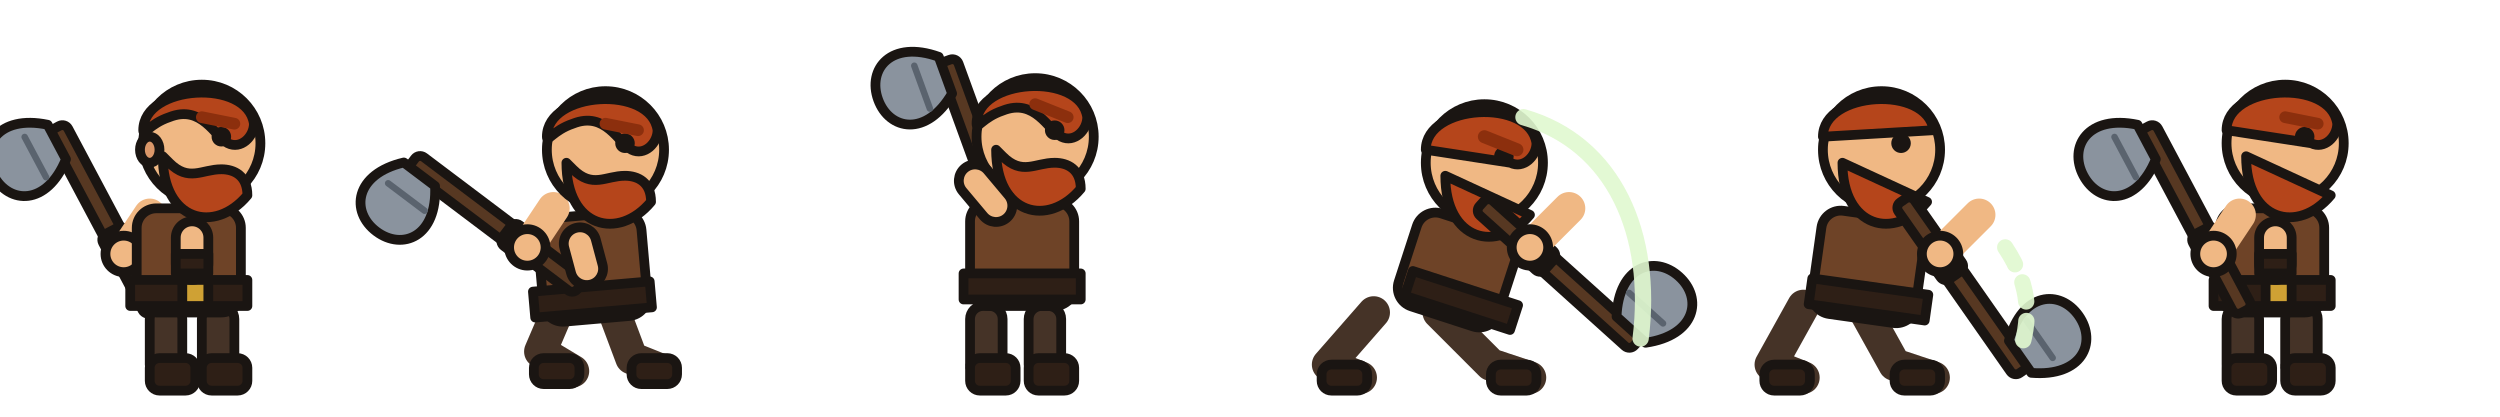
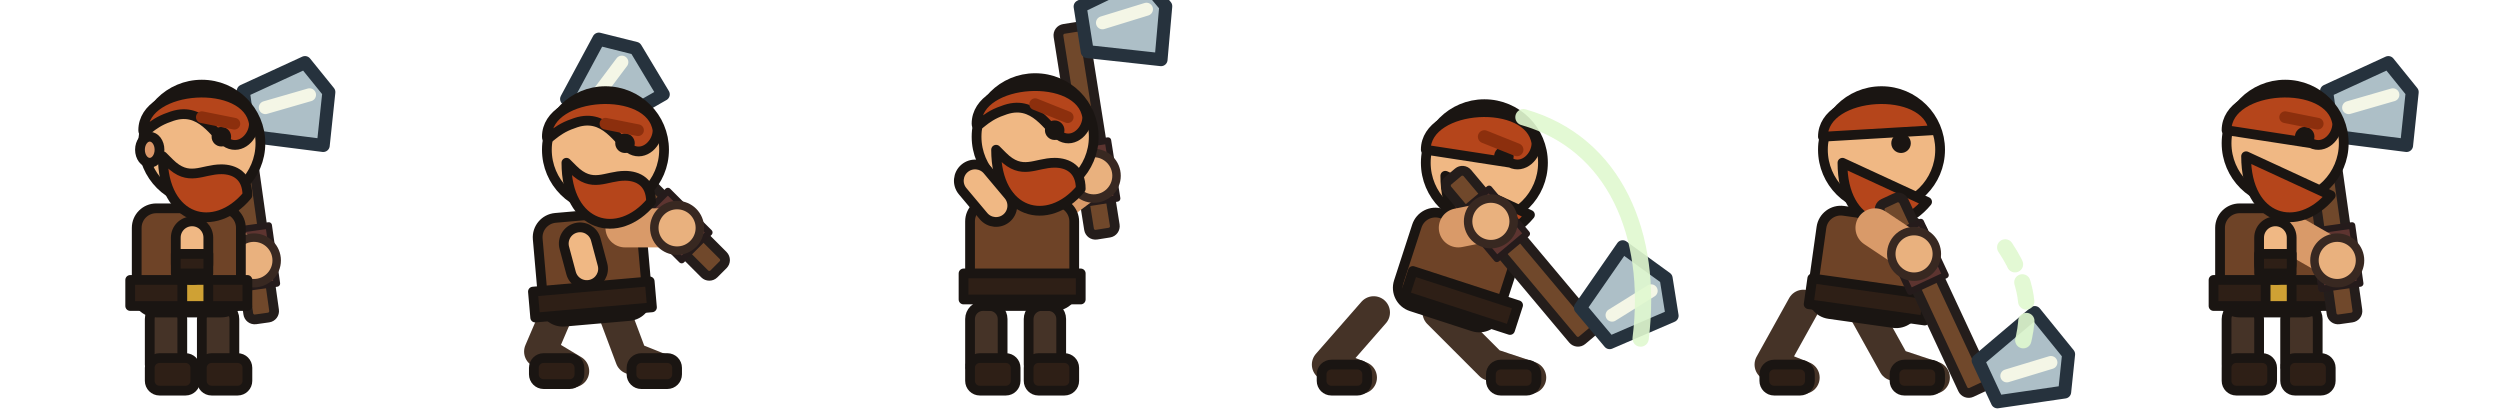
<svg xmlns="http://www.w3.org/2000/svg" viewBox="0 0 384 64" width="384" height="64">
  <defs>
    <style>
      .outline { stroke: #1a1512; stroke-width: 1.5; stroke-linejoin: round; stroke-linecap: round; }
      .skin { fill: #f0b884; }
      .skin-shadow { fill: #db9769; }
      .hair { fill: #b5451b; }
      .tunic { fill: #6e4327; }
      .pants { fill: #453327; }
      .boots { fill: #2e1f16; }
      .metal { fill: #8a939e; }
      .metal-detail { stroke: #5a636e; stroke-width: 1; fill: none; }
      .wood { fill: #573822; }
      .gold { fill: #cfa134; }
      .slash { fill: none; stroke: #e0f8cf; stroke-width: 2.5; stroke-linecap: round; opacity: 0.9; }
    </style>
  </defs>
  <g id="frame_01" class="outline">
    <rect x="23" y="47" width="5" height="11" rx="2" class="pants" />
    <rect x="23" y="55" width="7" height="5" rx="1.5" class="boots" />
    <rect x="31" y="47" width="5" height="11" rx="2" class="pants" />
    <rect x="31" y="55" width="7" height="5" rx="1.5" class="boots" />
-     <g transform="translate(19 39) rotate(-28)">
-       <rect x="-1.5" y="-22" width="3" height="32" rx="1" class="wood" />
-       <path d="M-1 -23 C-7 -28 -12 -25 -12 -20 C-12 -15 -7 -12 -1 -17 Z" class="metal" />
-       <path d="M-5 -23 L-5 -16" class="metal-detail" />
-       <rect x="-2" y="-4" width="4" height="6" rx="1" class="boots" />
+     <g transform="translate(39 40) rotate(-8)">
+       <rect x="-2" y="-23" width="4" height="32" rx="1" fill="#70482b" stroke="#241d1b" stroke-width="1.5" />
+       <path d="M2 -26 L12 -29 L15 -24 L13 -16 L2 -19 Z" fill="#adbfc7" stroke="#26323d" stroke-width="2" />
+       <path d="M5 -23 L12 -24" stroke="#f4f6e6" stroke-width="2" />
+       <rect x="-3" y="-5" width="6" height="9" fill="#5d3430" stroke="#251b1b" stroke-width="1" />
    </g>
-     <path d="M23 33 L19 39" fill="none" stroke="#f0b884" stroke-width="5" stroke-linecap="round" />
-     <circle cx="19" cy="39" r="2.8" class="skin" />
+     <path d="M32 36 L39 40" stroke="#d99a69" stroke-width="6" stroke-linecap="round" fill="none" />
+     <circle cx="39" cy="40" r="3.5" fill="#e9b17e" stroke="#382821" stroke-width="1.3" />
    <rect x="21" y="32" width="16" height="16" rx="3" class="tunic" />
    <rect x="20" y="43" width="18" height="4" class="boots" />
    <rect x="28" y="43" width="4" height="4" class="gold" />
    <circle cx="31" cy="22" r="9" class="skin" />
    <ellipse cx="23" cy="23" rx="1.5" ry="2" class="skin-shadow" />
    <path d="M22 20 C22 13 38 12 39 19 C39 21 37 23 35 22 C33 21 31 16 26 18 C23 19 22 21 22 20 Z" class="hair" />
    <path d="M25 24 C25 34 33 36 38 30 C38 27 36 26 34 26 C31 26 29 28 26 25 Z" class="hair" />
    <circle cx="34" cy="21" r="1.5" fill="#1a1512" stroke="none" />
    <path d="M31 18 L36 19" stroke="#8c2f0d" stroke-width="1.8" fill="none" />
    <rect x="27" y="34" width="5" height="9" rx="2.5" class="skin" />
    <rect x="27" y="39" width="5" height="3" class="boots" />
  </g>
  <g id="frame_02" class="outline" transform="translate(64, 0)">
    <path d="M22 47 L19 54 L24 57" fill="none" stroke="#453327" stroke-width="5" />
    <rect x="18" y="55" width="7" height="4" rx="1.5" class="boots" />
    <path d="M30 47 L33 55 L38 57" fill="none" stroke="#453327" stroke-width="5" />
    <rect x="33" y="55" width="7" height="4" rx="1.5" class="boots" />
    <rect x="19" y="33" width="16" height="16" rx="3" class="tunic" transform="rotate(-5 27 41)" />
    <rect x="18" y="44" width="18" height="4" class="boots" transform="rotate(-5 27 46)" />
-     <g transform="translate(17 38) rotate(-53)">
-       <rect x="-1.5" y="-22" width="3" height="32" rx="1" class="wood" />
-       <path d="M-1 -23 C-7 -28 -12 -25 -12 -20 C-12 -15 -7 -12 -1 -17 Z" class="metal" />
-       <path d="M-5 -23 L-5 -16" class="metal-detail" />
-       <rect x="-2" y="-4" width="4" height="6" rx="1" class="boots" />
+     <g transform="translate(40 35) rotate(-45)">
+       <rect x="-2" y="-23" width="4" height="32" rx="1" fill="#70482b" stroke="#241d1b" stroke-width="1.5" />
+       <path d="M2 -26 L12 -29 L15 -24 L13 -16 L2 -19 Z" fill="#adbfc7" stroke="#26323d" stroke-width="2" />
+       <path d="M5 -23 L12 -24" stroke="#f4f6e6" stroke-width="2" />
+       <rect x="-3" y="-5" width="6" height="9" fill="#5d3430" stroke="#251b1b" stroke-width="1" />
    </g>
-     <path d="M21 32 L17 38" fill="none" stroke="#f0b884" stroke-width="5" stroke-linecap="round" />
-     <circle cx="17" cy="38" r="2.8" class="skin" />
+     <path d="M32 35 L40 35" stroke="#d99a69" stroke-width="6" stroke-linecap="round" fill="none" />
+     <circle cx="40" cy="35" r="3.5" fill="#e9b17e" stroke="#382821" stroke-width="1.3" />
    <circle cx="29" cy="23" r="9" class="skin" />
    <path d="M20 21 C20 14 36 13 37 20 C37 22 35 24 33 23 C31 22 29 17 24 19 C21 20 20 22 20 21 Z" class="hair" />
    <path d="M23 25 C23 35 31 37 36 31 C36 28 34 27 32 27 C29 27 27 29 24 26 Z" class="hair" />
    <circle cx="32" cy="22" r="1.5" fill="#1a1512" stroke="none" />
    <path d="M29 19 L34 20" stroke="#8c2f0d" stroke-width="1.8" fill="none" />
    <rect x="23" y="35" width="5" height="9" rx="2.5" class="skin" transform="rotate(-15 25 39)" />
  </g>
  <g id="frame_03" class="outline" transform="translate(128, 0)">
    <rect x="21" y="47" width="5" height="11" rx="2" class="pants" />
    <rect x="21" y="55" width="7" height="5" rx="1.5" class="boots" />
    <rect x="30" y="47" width="5" height="11" rx="2" class="pants" />
    <rect x="30" y="55" width="7" height="5" rx="1.5" class="boots" />
-     <g transform="translate(25 30) rotate(-20)">
-       <rect x="-1.5" y="-22" width="3" height="32" rx="1" class="wood" />
-       <path d="M-1 -23 C-7 -28 -12 -25 -12 -20 C-12 -15 -7 -12 -1 -17 Z" class="metal" />
-       <path d="M-5 -23 L-5 -16" class="metal-detail" />
-       <rect x="-2" y="-4" width="4" height="6" rx="1" class="boots" />
+     <g transform="translate(40 27) rotate(-9)">
+       <rect x="-2" y="-23" width="4" height="32" rx="1" fill="#70482b" stroke="#241d1b" stroke-width="1.5" />
+       <path d="M2 -26 L12 -29 L15 -24 L13 -16 L2 -19 Z" fill="#adbfc7" stroke="#26323d" stroke-width="2" />
+       <path d="M5 -23 L12 -24" stroke="#f4f6e6" stroke-width="2" />
+       <rect x="-3" y="-5" width="6" height="9" fill="#5d3430" stroke="#251b1b" stroke-width="1" />
    </g>
-     <path d="M29 24 L25 30" fill="none" stroke="#f0b884" stroke-width="5" stroke-linecap="round" />
-     <circle cx="25" cy="30" r="2.8" class="skin" />
+     <path d="M32 33 L40 27" stroke="#d99a69" stroke-width="6" stroke-linecap="round" fill="none" />
+     <circle cx="40" cy="27" r="3.5" fill="#e9b17e" stroke="#382821" stroke-width="1.3" />
    <rect x="21" y="31" width="16" height="16" rx="3" class="tunic" />
    <rect x="20" y="42" width="18" height="4" class="boots" />
    <circle cx="31" cy="21" r="9" class="skin" />
    <path d="M22 19 C22 12 38 11 39 18 C39 20 37 22 35 21 C33 20 31 15 26 17 C23 18 22 20 22 19 Z" class="hair" />
    <path d="M25 23 C25 33 33 35 38 29 C38 26 36 25 34 25 C31 25 29 27 26 24 Z" class="hair" />
    <circle cx="34" cy="20" r="1.5" fill="#1a1512" stroke="none" />
    <path d="M31 16 L36 18" stroke="#8c2f0d" stroke-width="1.8" fill="none" />
    <rect x="21" y="25" width="5" height="10" rx="2.5" class="skin" transform="rotate(-40 23 30)" />
  </g>
  <g id="frame_04" class="outline" transform="translate(192, 0)">
    <path d="M19 48 L12 56 L17 58" fill="none" stroke="#453327" stroke-width="5" />
    <rect x="11" y="56" width="7" height="4" rx="1.5" class="boots" />
    <path d="M29 48 L37 56 L43 58" fill="none" stroke="#453327" stroke-width="5" />
    <rect x="37" y="56" width="7" height="4" rx="1.5" class="boots" />
    <rect x="24" y="34" width="16" height="15" rx="3" class="tunic" transform="rotate(18 32 41)" />
    <rect x="24" y="44" width="17" height="4" class="boots" transform="rotate(18 32 46)" />
    <circle cx="36" cy="25" r="9" class="skin" />
    <path d="M27 23 C27 16 43 15 44 22 C44 24 42 26 40 25 Z" class="hair" />
    <path d="M30 27 C30 37 38 39 43 33 Z" class="hair" />
    <circle cx="39" cy="24" r="1.5" fill="#1a1512" stroke="none" />
    <path d="M36 21 L41 23" stroke="#8c2f0d" stroke-width="2" fill="none" />
-     <g transform="translate(43 38) rotate(132)">
-       <rect x="-1.5" y="-22" width="3" height="32" rx="1" class="wood" />
-       <path d="M-1 -23 C-7 -28 -12 -25 -12 -20 C-12 -15 -7 -12 -1 -17 Z" class="metal" />
-       <path d="M-5 -23 L-5 -16" class="metal-detail" />
-       <rect x="-2" y="-4" width="4" height="6" rx="1" class="boots" />
+     <g transform="translate(37 34) rotate(140)">
+       <rect x="-2" y="-23" width="4" height="32" rx="1" fill="#70482b" stroke="#241d1b" stroke-width="1.5" />
+       <path d="M-2 -26 L-12 -29 L-15 -24 L-13 -16 L-2 -19 Z" fill="#adbfc7" stroke="#26323d" stroke-width="2" />
+       <path d="M-12 -24 L-5 -23" stroke="#f4f6e6" stroke-width="2" />
+       <rect x="-3" y="-5" width="6" height="9" fill="#5d3430" stroke="#251b1b" stroke-width="1" />
    </g>
-     <path d="M49 32 L43 38" fill="none" stroke="#f0b884" stroke-width="5" stroke-linecap="round" />
-     <circle cx="43" cy="38" r="2.8" class="skin" />
+     <path d="M32 35 L37 34" stroke="#d99a69" stroke-width="6" stroke-linecap="round" fill="none" />
+     <circle cx="37" cy="34" r="3.5" fill="#e9b17e" stroke="#382821" stroke-width="1.3" />
    <path d="M42 18 C56 22 62 36 60 52" class="slash" />
  </g>
  <g id="frame_05" class="outline" transform="translate(256, 0)">
    <path d="M21 47 L16 56 L21 58" fill="none" stroke="#453327" stroke-width="5" />
    <rect x="15" y="56" width="7" height="4" rx="1.5" class="boots" />
    <path d="M30 47 L35 56 L41 58" fill="none" stroke="#453327" stroke-width="5" />
    <rect x="35" y="56" width="7" height="4" rx="1.5" class="boots" />
    <rect x="23" y="33" width="16" height="16" rx="3" class="tunic" transform="rotate(8 31 41)" />
    <rect x="22" y="44" width="18" height="4" class="boots" transform="rotate(8 31 46)" />
    <circle cx="33" cy="23" r="9" class="skin" />
    <path d="M24 21 C24 14 40 13 41 20 Z" class="hair" />
    <path d="M27 25 C27 35 35 37 40 31 Z" class="hair" />
    <circle cx="36" cy="22" r="1.5" fill="#1a1512" stroke="none" />
-     <g transform="translate(42 39) rotate(145)">
-       <rect x="-1.5" y="-22" width="3" height="32" rx="1" class="wood" />
-       <path d="M-1 -23 C-7 -28 -12 -25 -12 -20 C-12 -15 -7 -12 -1 -17 Z" class="metal" />
-       <path d="M-5 -23 L-5 -16" class="metal-detail" />
-       <rect x="-2" y="-4" width="4" height="6" rx="1" class="boots" />
+     <g transform="translate(38 39) rotate(155)">
+       <rect x="-2" y="-23" width="4" height="32" rx="1" fill="#70482b" stroke="#241d1b" stroke-width="1.5" />
+       <path d="M-2 -26 L-12 -29 L-15 -24 L-13 -16 L-2 -19 Z" fill="#adbfc7" stroke="#26323d" stroke-width="2" />
+       <path d="M-12 -24 L-5 -23" stroke="#f4f6e6" stroke-width="2" />
+       <rect x="-3" y="-5" width="6" height="9" fill="#5d3430" stroke="#251b1b" stroke-width="1" />
    </g>
-     <path d="M48 33 L42 39" fill="none" stroke="#f0b884" stroke-width="5" stroke-linecap="round" />
-     <circle cx="42" cy="39" r="2.8" class="skin" />
+     <path d="M32 35 L38 39" stroke="#d99a69" stroke-width="6" stroke-linecap="round" fill="none" />
+     <circle cx="38" cy="39" r="3.5" fill="#e9b17e" stroke="#382821" stroke-width="1.3" />
    <path d="M52 38 C56 44 56 49 54 55" class="slash" stroke-dasharray="3,3" />
  </g>
  <g id="frame_06" class="outline" transform="translate(320, 0)">
    <rect x="22" y="47" width="5" height="11" rx="2" class="pants" />
    <rect x="22" y="55" width="7" height="5" rx="1.5" class="boots" />
    <rect x="31" y="47" width="5" height="11" rx="2" class="pants" />
    <rect x="31" y="55" width="7" height="5" rx="1.5" class="boots" />
    <rect x="21" y="32" width="16" height="16" rx="3" class="tunic" />
    <rect x="20" y="43" width="18" height="4" class="boots" />
    <rect x="28" y="43" width="4" height="4" class="gold" />
-     <g transform="translate(20 39) rotate(-28)">
-       <rect x="-1.5" y="-22" width="3" height="32" rx="1" class="wood" />
-       <path d="M-1 -23 C-7 -28 -12 -25 -12 -20 C-12 -15 -7 -12 -1 -17 Z" class="metal" />
-       <path d="M-5 -23 L-5 -16" class="metal-detail" />
-       <rect x="-2" y="-4" width="4" height="6" rx="1" class="boots" />
+     <g transform="translate(39 40) rotate(-8)">
+       <rect x="-2" y="-23" width="4" height="32" rx="1" fill="#70482b" stroke="#241d1b" stroke-width="1.5" />
+       <path d="M2 -26 L12 -29 L15 -24 L13 -16 L2 -19 Z" fill="#adbfc7" stroke="#26323d" stroke-width="2" />
+       <path d="M5 -23 L12 -24" stroke="#f4f6e6" stroke-width="2" />
+       <rect x="-3" y="-5" width="6" height="9" fill="#5d3430" stroke="#251b1b" stroke-width="1" />
    </g>
-     <path d="M24 33 L20 39" fill="none" stroke="#f0b884" stroke-width="5" stroke-linecap="round" />
-     <circle cx="20" cy="39" r="2.8" class="skin" />
+     <path d="M32 36 L39 40" stroke="#d99a69" stroke-width="6" stroke-linecap="round" fill="none" />
+     <circle cx="39" cy="40" r="3.5" fill="#e9b17e" stroke="#382821" stroke-width="1.3" />
    <circle cx="31" cy="22" r="9" class="skin" />
    <path d="M22 20 C22 13 38 12 39 19 C39 21 37 23 35 22 Z" class="hair" />
    <path d="M25 24 C25 34 33 36 38 30 Z" class="hair" />
    <circle cx="34" cy="21" r="1.5" fill="#1a1512" stroke="none" />
    <path d="M31 18 L36 19" stroke="#8c2f0d" stroke-width="1.8" fill="none" />
    <rect x="27" y="34" width="5" height="9" rx="2.5" class="skin" />
    <rect x="27" y="39" width="5" height="3" class="boots" />
  </g>
</svg>
